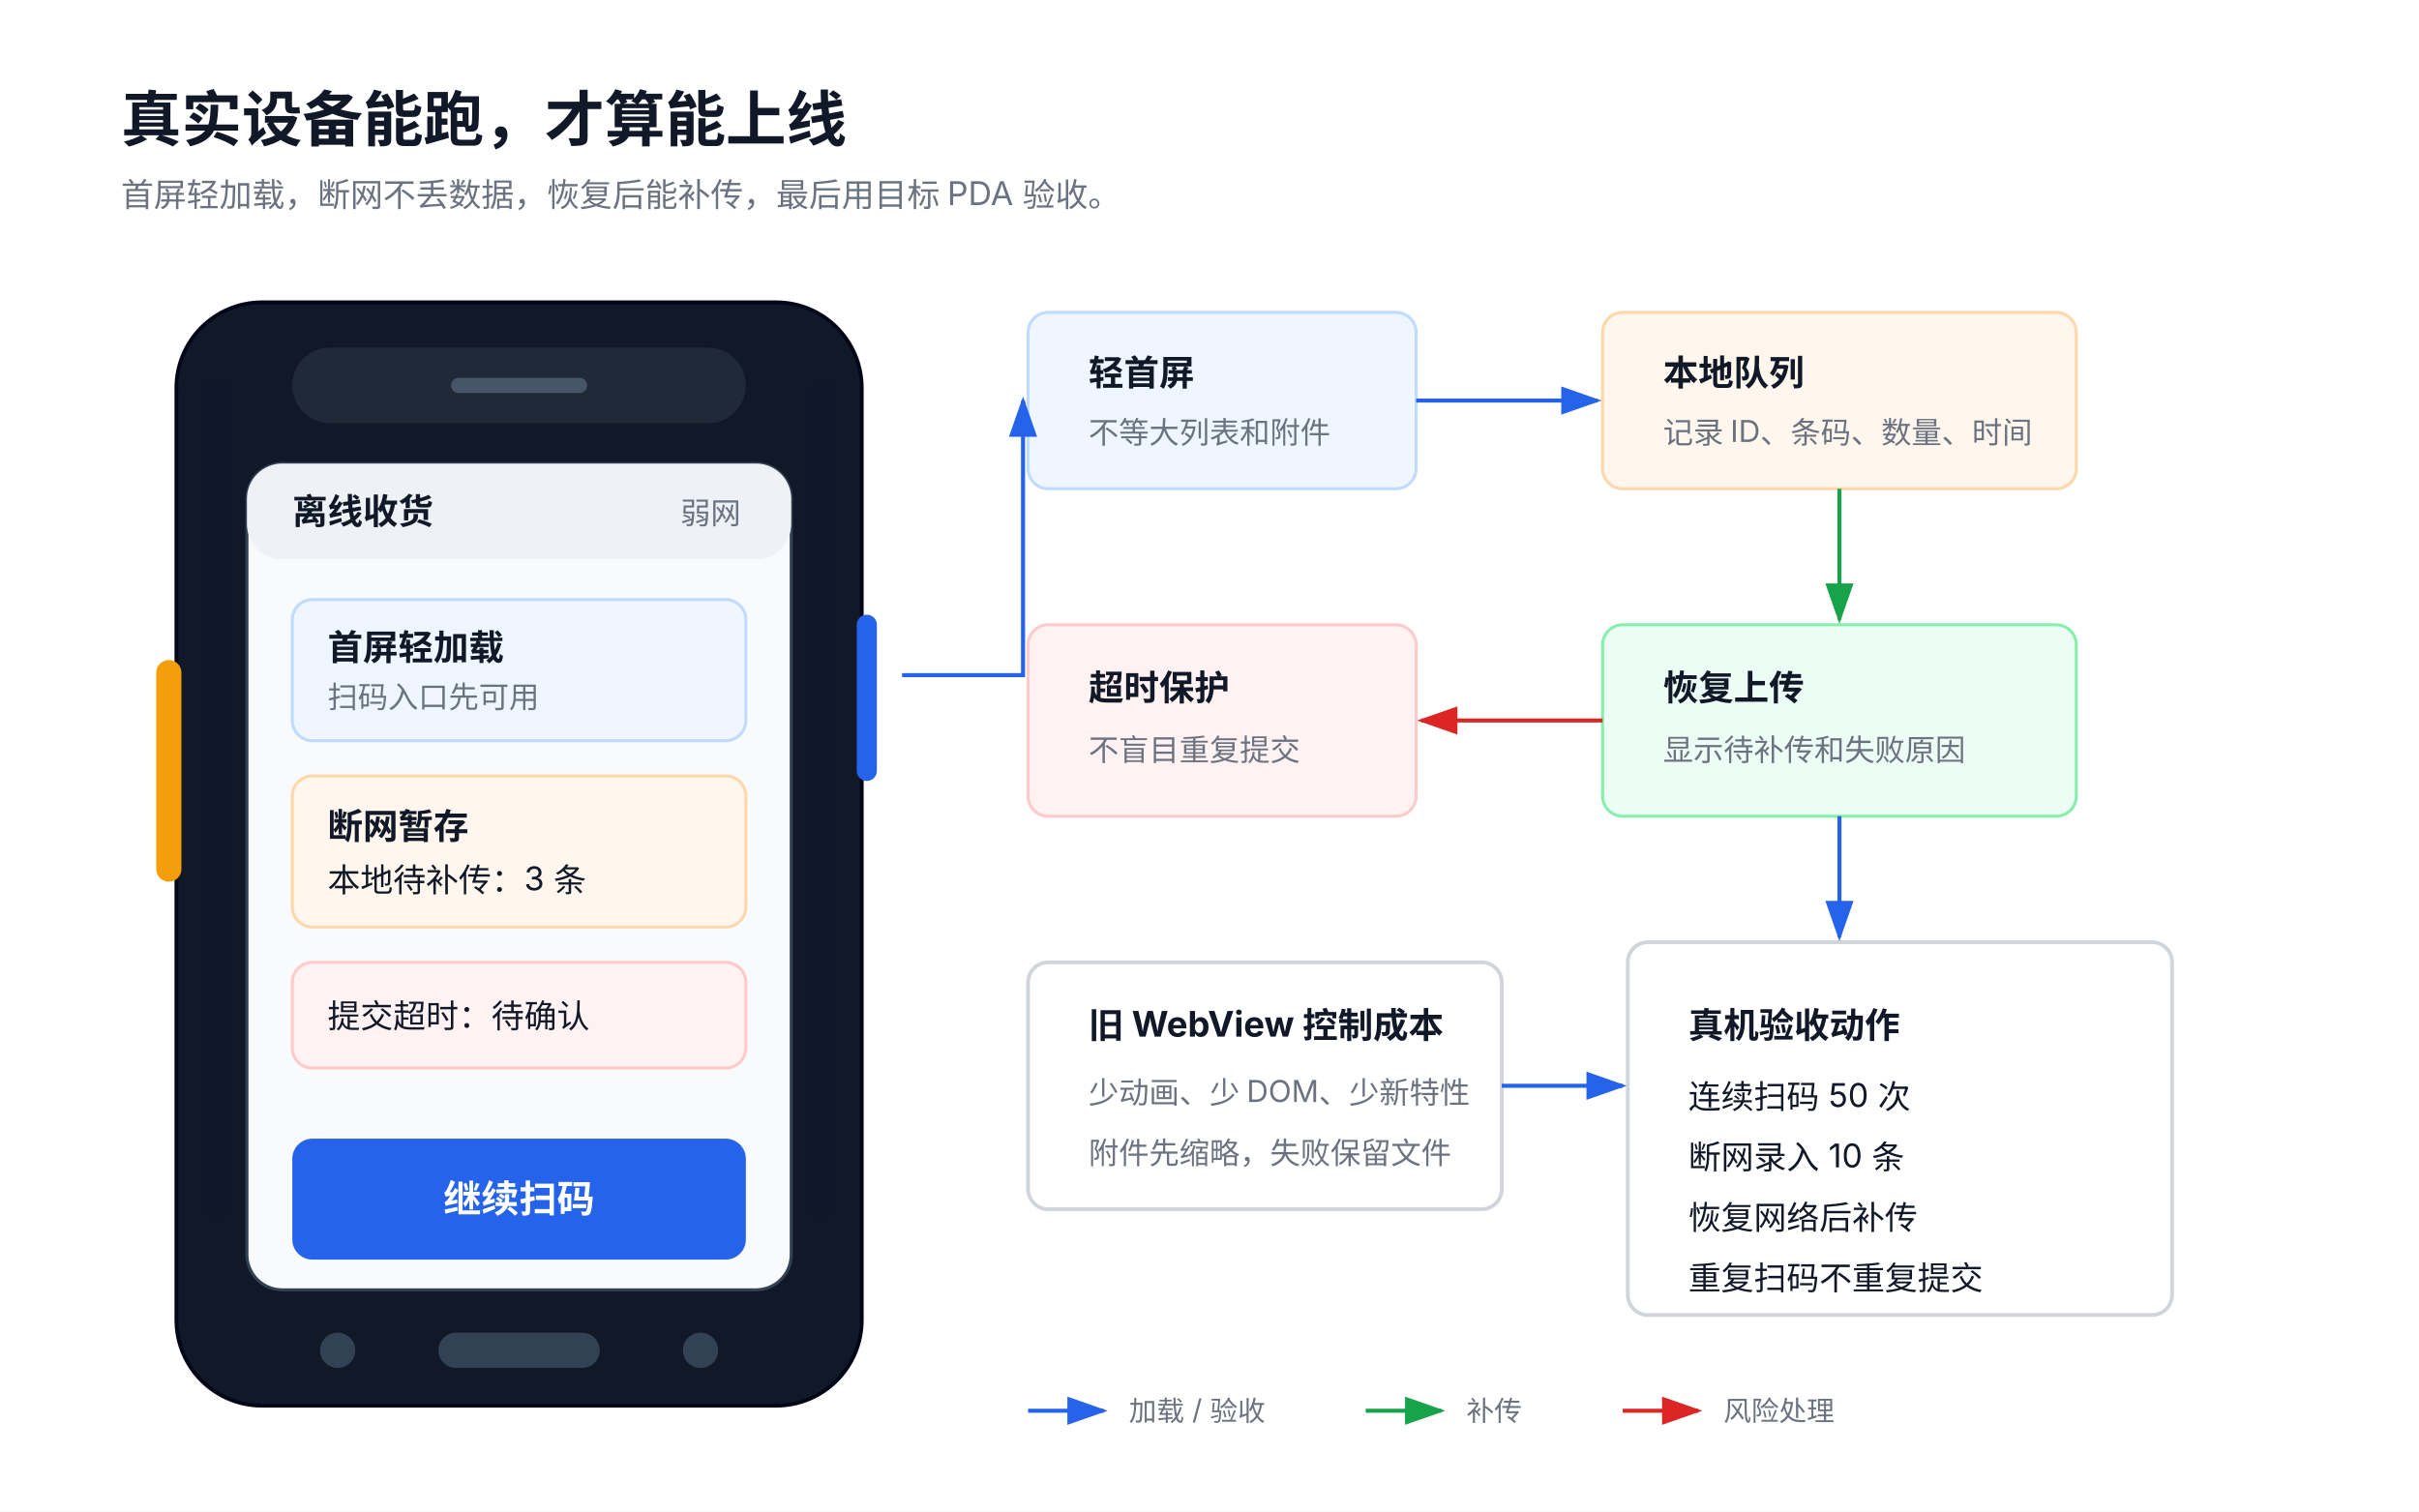
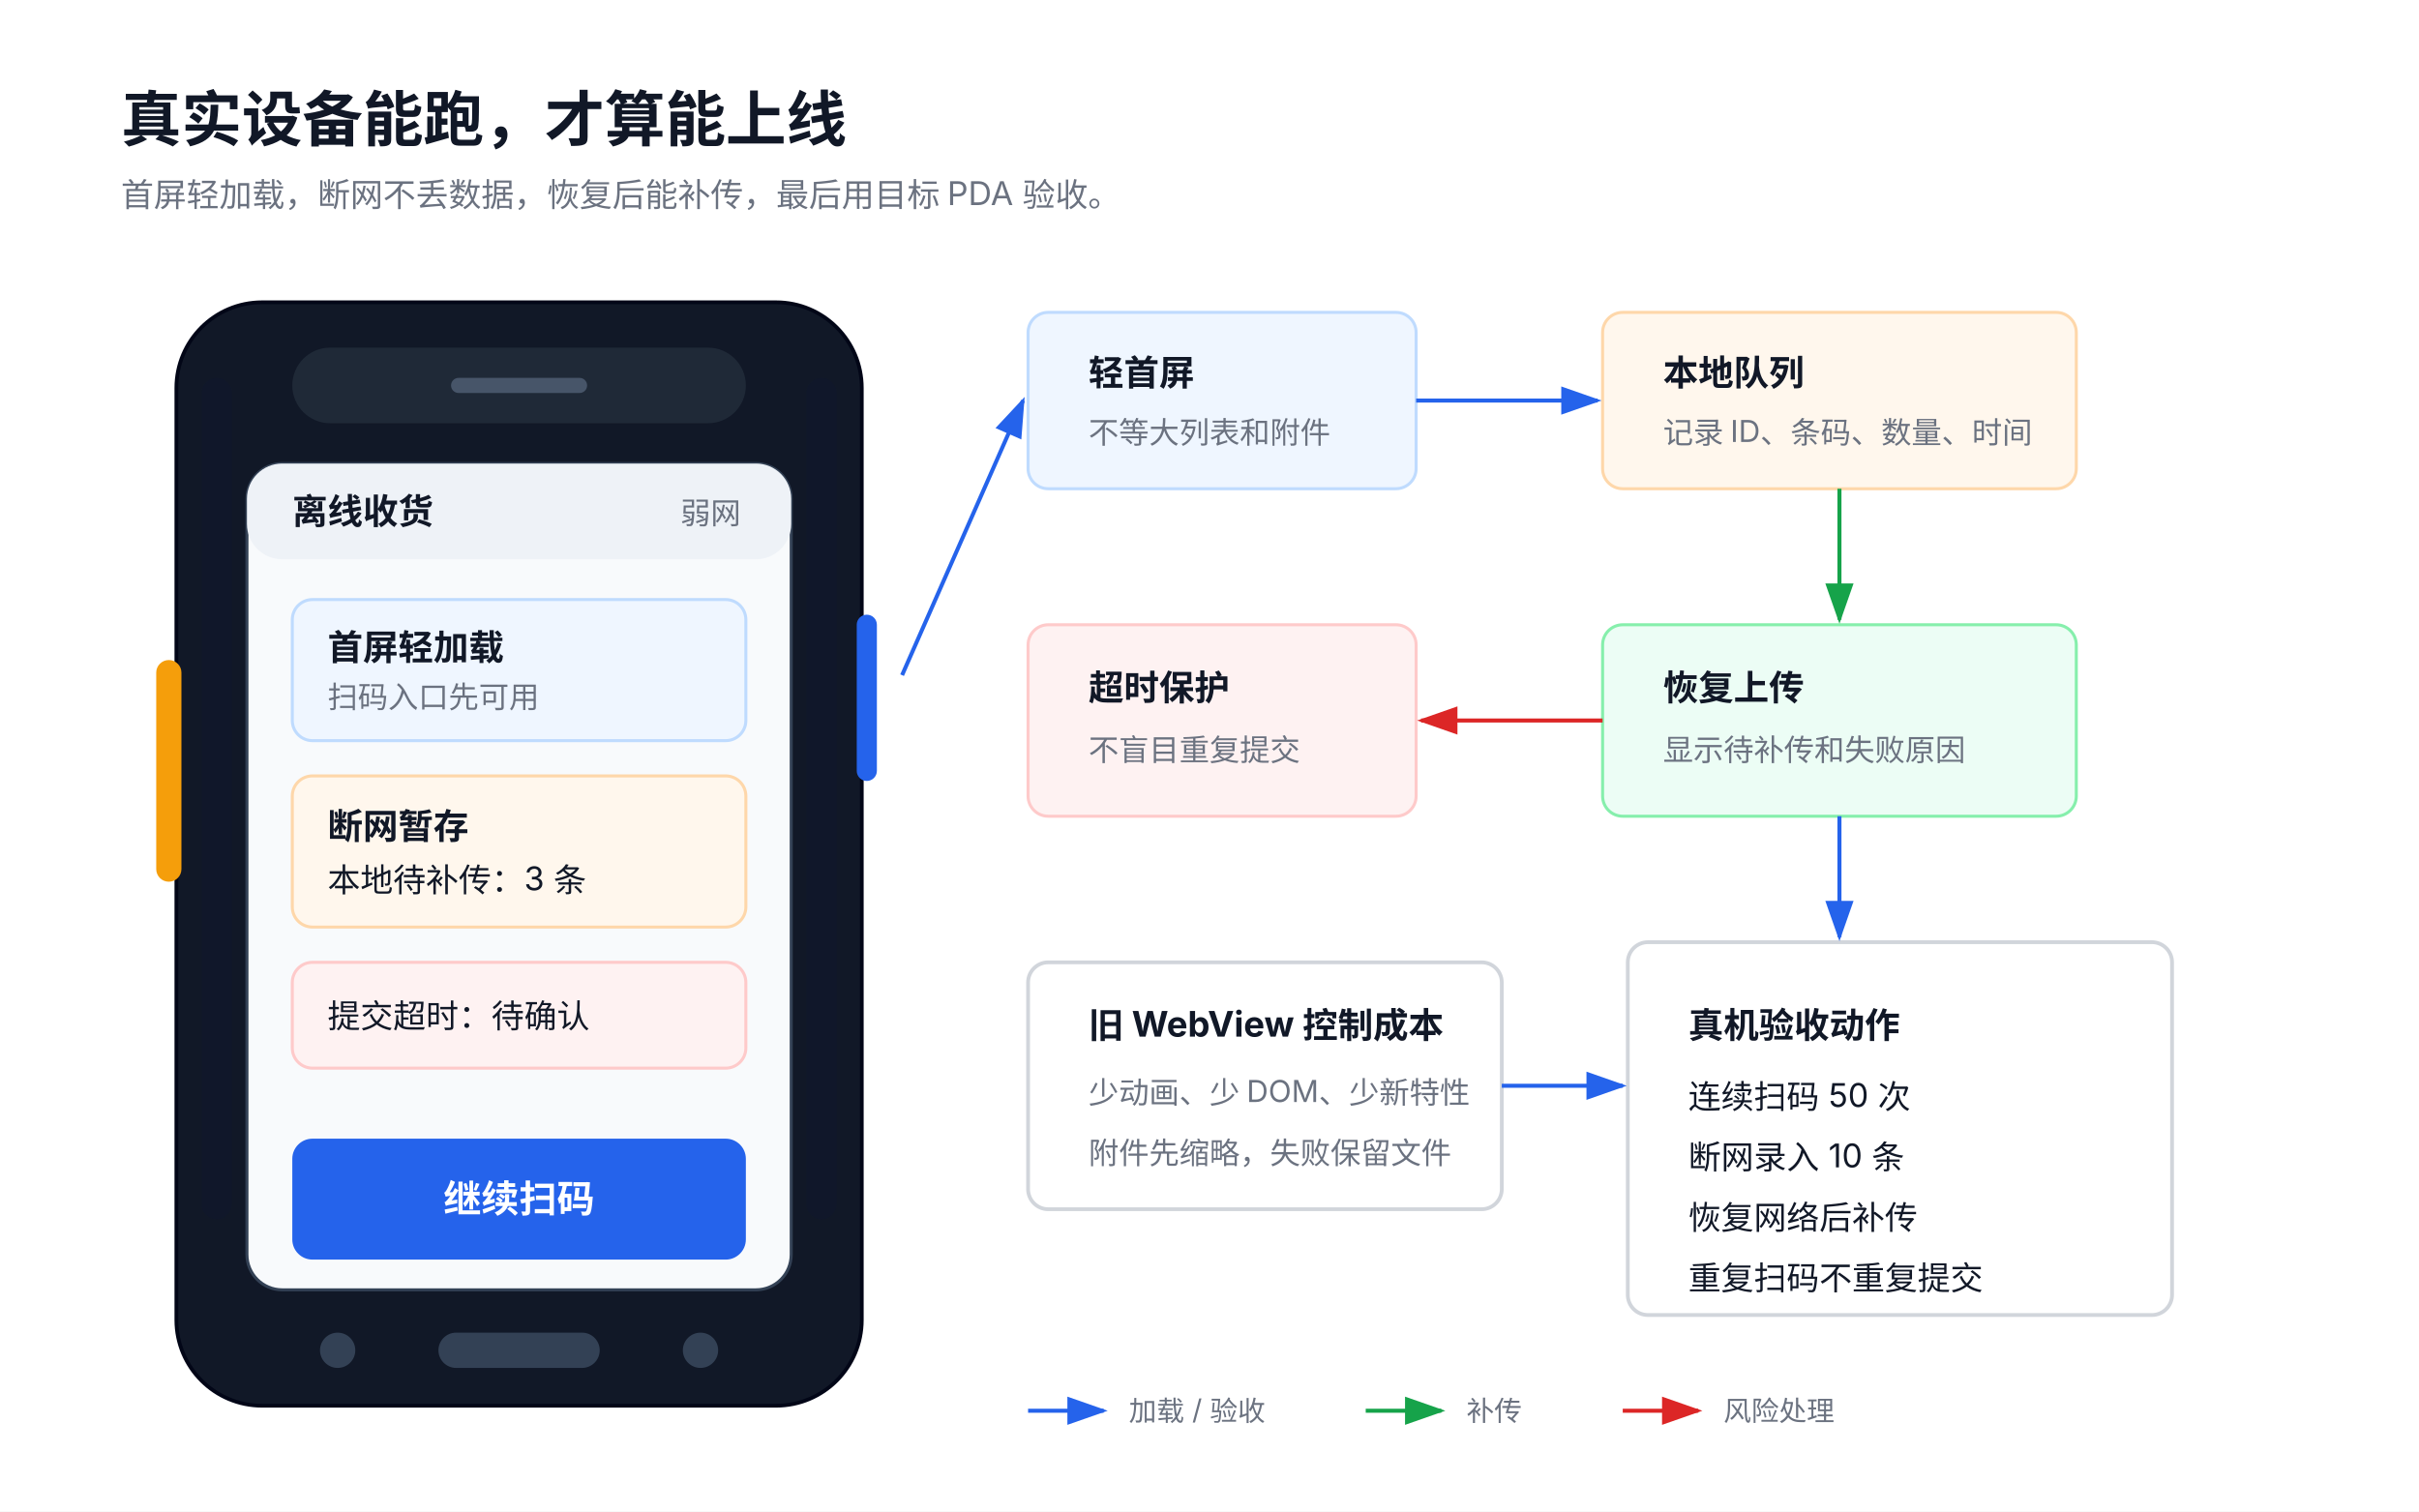
<svg xmlns="http://www.w3.org/2000/svg" width="960" height="600" viewBox="0 0 960 600" role="img" aria-labelledby="title desc">
  <style>
    text { font-family: Inter, "Microsoft YaHei", "PingFang SC", "Noto Sans CJK SC", Arial, sans-serif; letter-spacing: 0; }
    .bg { fill: #ffffff; }
    .device { fill: #111827; stroke: #020617; stroke-width: 1.5; }
    .rail { fill: #0f172a; opacity: .9; }
    .bezel { fill: #1f2937; }
    .screen { fill: #f8fafc; stroke: #334155; stroke-width: 1.2; }
    .panel { fill: #ffffff; stroke: #d1d5db; stroke-width: 1.5; }
    .blue { fill: #eff6ff; stroke: #bfdbfe; stroke-width: 1.2; }
    .green { fill: #ecfdf5; stroke: #86efac; stroke-width: 1.2; }
    .orange { fill: #fff7ed; stroke: #fed7aa; stroke-width: 1.2; }
    .red { fill: #fef2f2; stroke: #fecaca; stroke-width: 1.2; }
    .title { fill: #111827; font-size: 24px; font-weight: 700; }
    .subtitle { fill: #6b7280; font-size: 13px; }
    .label { fill: #111827; font-size: 14px; font-weight: 700; }
    .body { fill: #111827; font-size: 13px; }
    .small { fill: #6b7280; font-size: 12px; }
    .tiny { fill: #6b7280; font-size: 11px; }
    .buttonText { fill: #ffffff; font-size: 15px; font-weight: 700; }
  </style>
  <defs>
    <marker id="arrow-blue" markerWidth="10" markerHeight="7" refX="9" refY="3.5" orient="auto">
      <polygon points="0 0, 10 3.5, 0 7" fill="#2563eb" />
    </marker>
    <marker id="arrow-green" markerWidth="10" markerHeight="7" refX="9" refY="3.5" orient="auto">
      <polygon points="0 0, 10 3.5, 0 7" fill="#16a34a" />
    </marker>
    <marker id="arrow-red" markerWidth="10" markerHeight="7" refX="9" refY="3.5" orient="auto">
      <polygon points="0 0, 10 3.5, 0 7" fill="#dc2626" />
    </marker>
  </defs>
  <rect class="bg" width="960" height="600" />
  <text x="48" y="56" class="title">真实设备能跑，才算能上线</text>
  <text x="48" y="82" class="subtitle">首屏轻加载，断网不丢数据，恢复后能补传，最后用目标 PDA 验收。</text>
  <g id="pda-performance">
    <rect x="70" y="120" width="272" height="438" rx="34" class="device" />
    <rect x="80" y="150" width="12" height="334" rx="6" class="rail" />
    <rect x="320" y="150" width="12" height="334" rx="6" class="rail" />
    <rect x="62" y="262" width="10" height="88" rx="5" fill="#f59e0b" />
    <rect x="340" y="244" width="8" height="66" rx="4" fill="#2563eb" />
    <rect x="116" y="138" width="180" height="30" rx="15" class="bezel" />
    <rect x="179" y="150" width="54" height="6" rx="3" fill="#475569" />
    <rect x="98" y="184" width="216" height="328" rx="14" class="screen" />
    <rect x="98" y="184" width="216" height="38" rx="14" fill="#eef2f7" />
    <text x="116" y="208" class="label">离线收货</text>
    <text x="294" y="208" text-anchor="end" class="small">弱网</text>
    <rect x="116" y="238" width="180" height="56" rx="8" class="blue" />
    <text x="130" y="262" class="label">首屏轻加载</text>
    <text x="130" y="281" class="small">扫码入口先可用</text>
    <rect x="116" y="308" width="180" height="60" rx="8" class="orange" />
    <text x="130" y="333" class="label">断网暂存</text>
    <text x="130" y="354" class="body">本地待补传：3 条</text>
    <rect x="116" y="382" width="180" height="42" rx="8" class="red" />
    <text x="130" y="408" class="body">提交超时：待确认</text>
    <rect x="116" y="452" width="180" height="48" rx="8" fill="#2563eb" />
    <text x="206" y="476" text-anchor="middle" dominant-baseline="middle" class="buttonText">继续扫码</text>
    <circle cx="134" cy="536" r="7" fill="#334155" />
    <rect x="174" y="529" width="64" height="14" rx="7" fill="#334155" />
    <circle cx="278" cy="536" r="7" fill="#334155" />
  </g>
  <rect x="408" y="124" width="154" height="70" rx="8" class="blue" />
  <text x="432" y="153" class="label">轻首屏</text>
  <text x="432" y="176" class="small">不等大列表和附件</text>
-   <path d="M358 268 H406 V159" stroke="#2563eb" stroke-width="1.6" fill="none" marker-end="url(#arrow-blue)" />
+   <path d="M358 268 L406 159" stroke="#2563eb" stroke-width="1.6" fill="none" marker-end="url(#arrow-blue)" />
  <rect x="636" y="124" width="188" height="70" rx="8" class="orange" />
  <text x="660" y="153" class="label">本地队列</text>
  <text x="660" y="176" class="small">记录 ID、条码、数量、时间</text>
  <path d="M562 159 H634" stroke="#2563eb" stroke-width="1.6" fill="none" marker-end="url(#arrow-blue)" />
  <rect x="636" y="248" width="188" height="76" rx="8" class="green" />
  <text x="660" y="278" class="label">恢复上传</text>
  <text x="660" y="302" class="small">显示待补传和失败原因</text>
  <path d="M730 194 V246" stroke="#16a34a" stroke-width="1.6" fill="none" marker-end="url(#arrow-green)" />
  <rect x="408" y="248" width="154" height="76" rx="8" class="red" />
  <text x="432" y="278" class="label">超时保护</text>
  <text x="432" y="302" class="small">不盲目重复提交</text>
  <path d="M636 286 H564" stroke="#dc2626" stroke-width="1.6" fill="none" marker-end="url(#arrow-red)" />
  <rect x="408" y="382" width="188" height="98" rx="8" class="panel" />
  <text x="432" y="412" class="label">旧 WebView 控制成本</text>
  <text x="432" y="438" class="small">少动画、少 DOM、少新特性</text>
  <text x="432" y="462" class="small">附件先缩略，失败保留文件</text>
  <rect x="646" y="374" width="216" height="148" rx="8" class="panel" />
  <text x="670" y="412" class="label">真机验收动作</text>
  <text x="670" y="440" class="body">连续扫码 50 次</text>
  <text x="670" y="464" class="body">断网录入 10 条</text>
  <text x="670" y="488" class="body">恢复网络后补传</text>
  <text x="670" y="512" class="body">重复扫码不重复提交</text>
  <path d="M730 324 V372" stroke="#2563eb" stroke-width="1.6" fill="none" marker-end="url(#arrow-blue)" />
  <path d="M596 431 H644" stroke="#2563eb" stroke-width="1.6" fill="none" marker-end="url(#arrow-blue)" />
  <g transform="translate(408,552)">
    <line x1="0" y1="8" x2="30" y2="8" stroke="#2563eb" stroke-width="1.6" marker-end="url(#arrow-blue)" />
    <text x="40" y="12" class="tiny">加载 / 验收</text>
    <line x1="134" y1="8" x2="164" y2="8" stroke="#16a34a" stroke-width="1.6" marker-end="url(#arrow-green)" />
    <text x="174" y="12" class="tiny">补传</text>
    <line x1="236" y1="8" x2="266" y2="8" stroke="#dc2626" stroke-width="1.6" marker-end="url(#arrow-red)" />
    <text x="276" y="12" class="tiny">风险处理</text>
  </g>
</svg>
